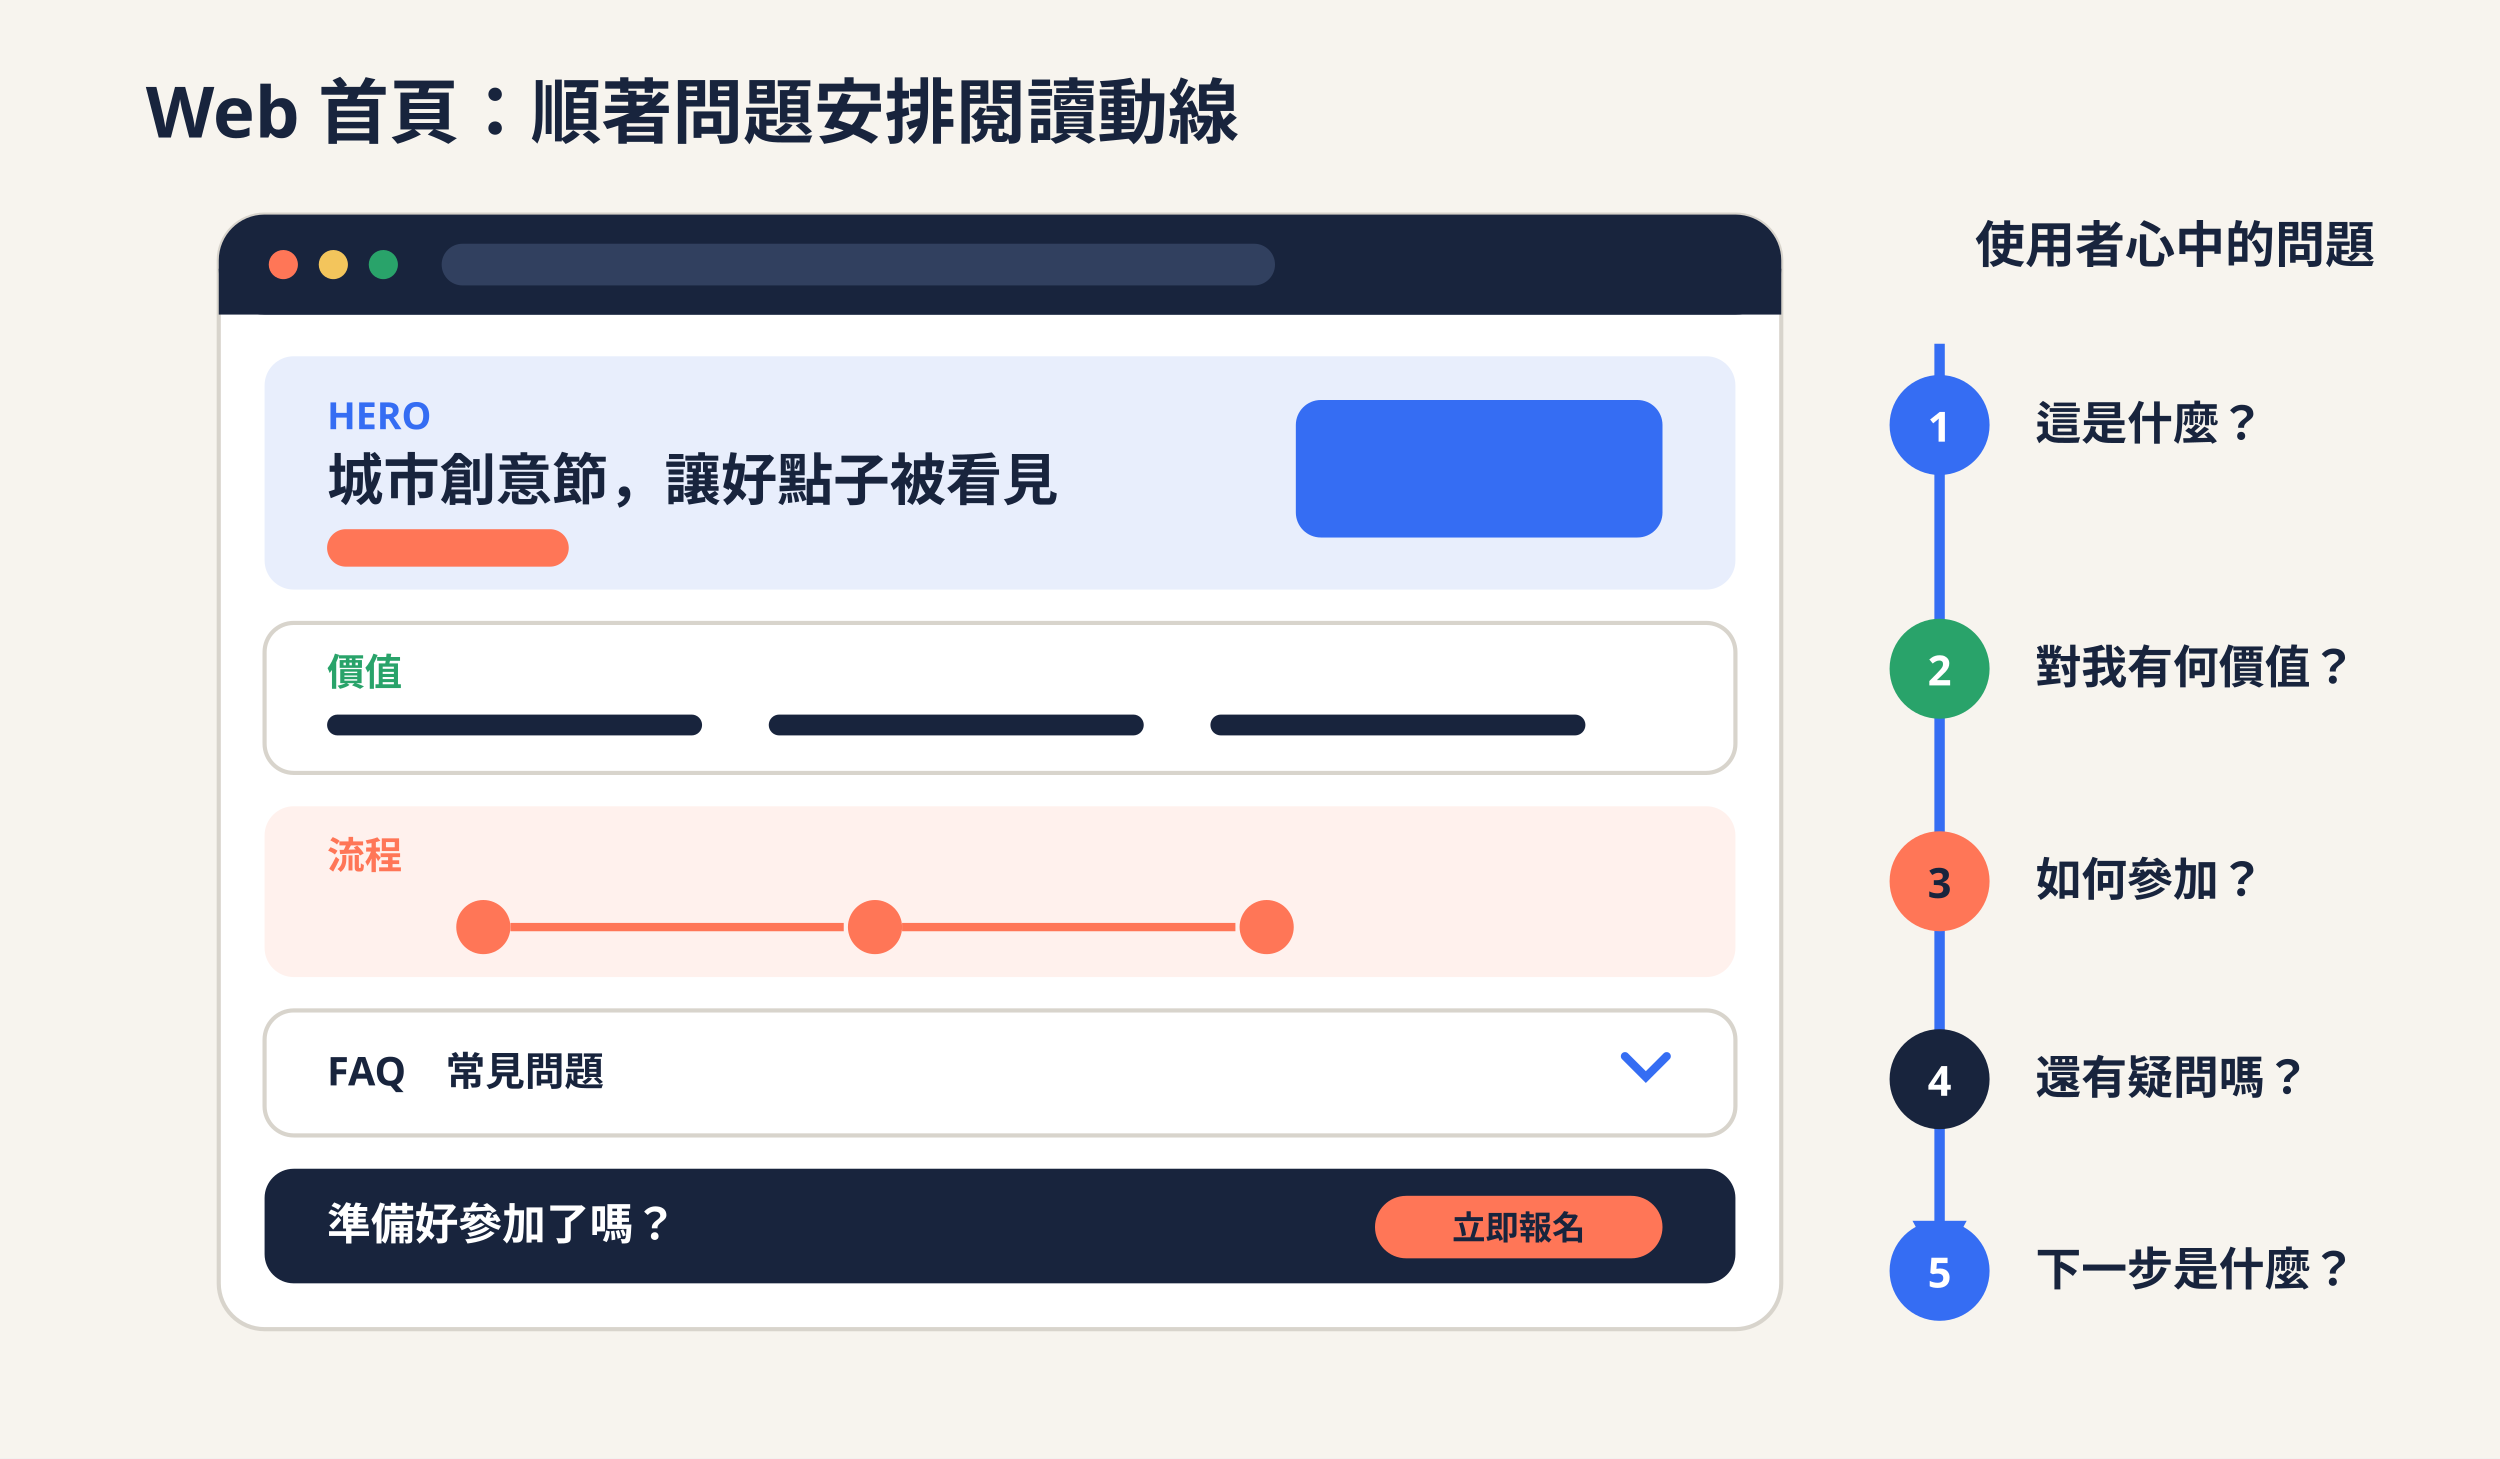
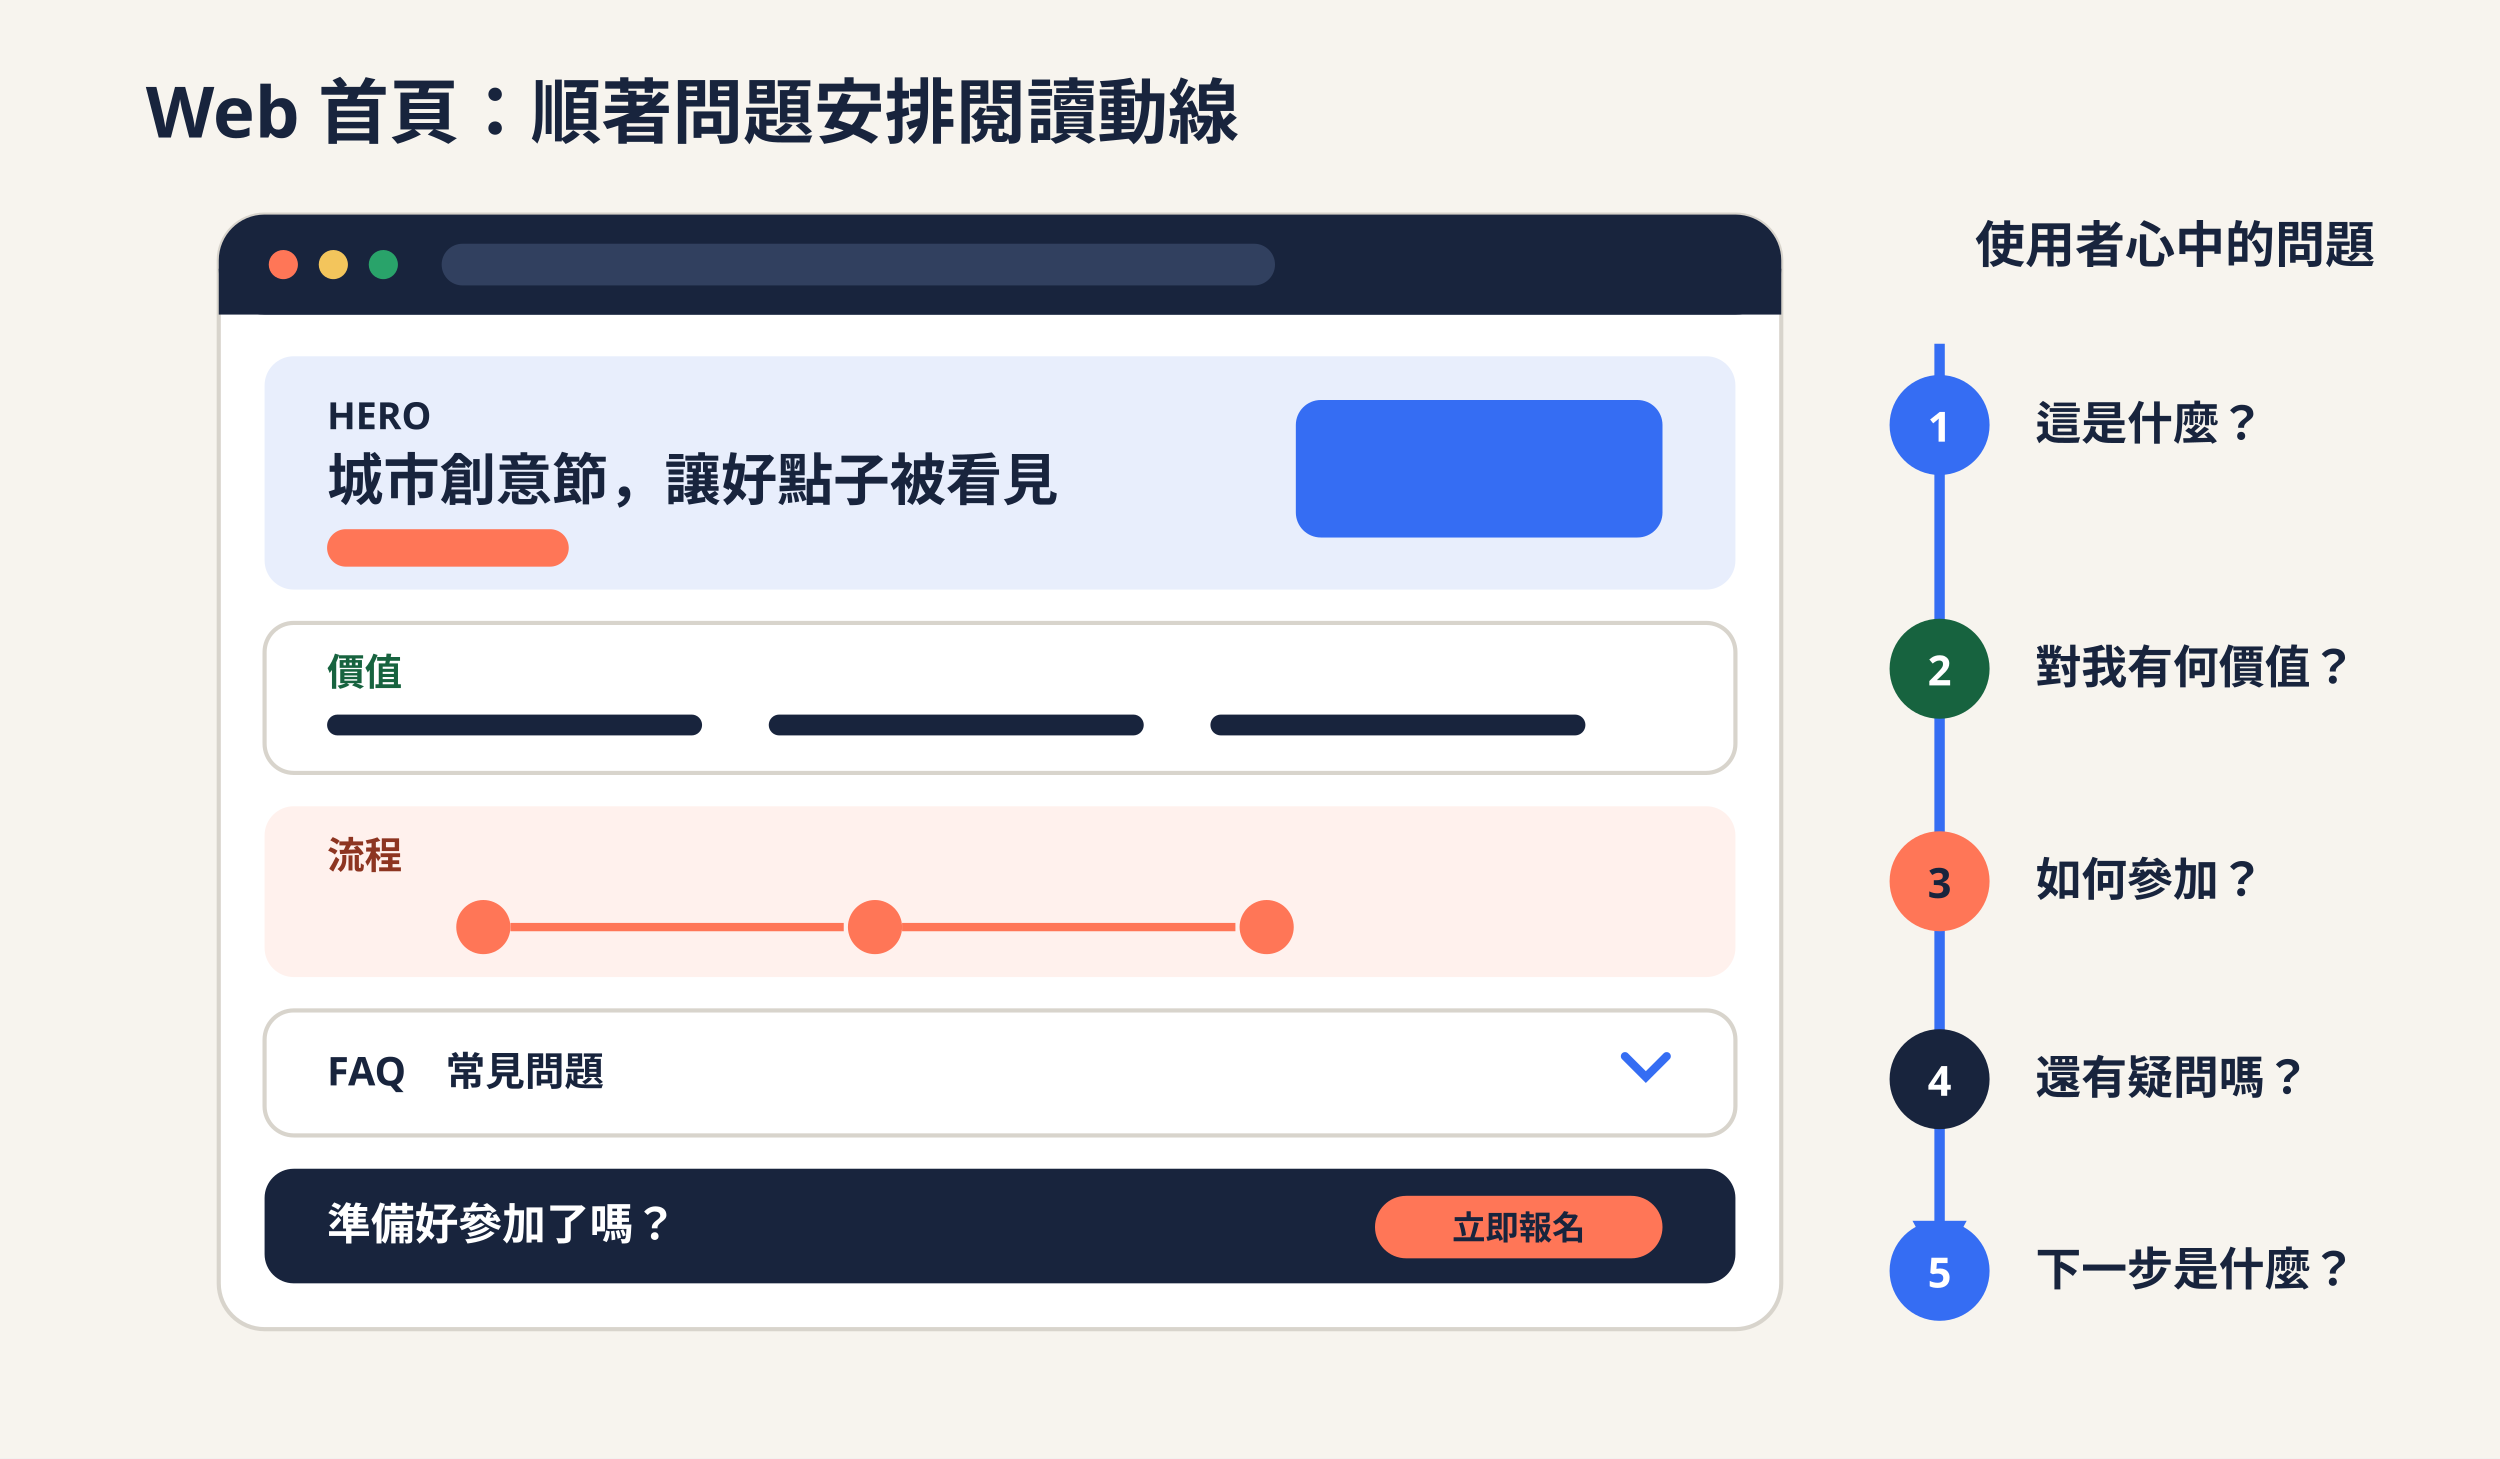
<svg xmlns="http://www.w3.org/2000/svg" viewBox="0 0 1200 700" role="img" aria-label="Web 首頁的垂直閱讀動線">
  <rect width="1200" height="700" fill="#f7f4ee" />
  <text x="70" y="66" fill="#18243d" font-family="system-ui, sans-serif" font-size="34" font-weight="700">Web 首頁：順著問題安排閱讀動線</text>
  <rect x="105" y="103" width="750" height="535" rx="22" fill="#ffffff" stroke="#d8d4cc" stroke-width="2" />
  <rect x="105" y="103" width="750" height="48" rx="22" fill="#18243d" />
  <rect x="105" y="129" width="750" height="22" fill="#18243d" />
  <circle cx="136" cy="127" r="7" fill="#ff7657" />
  <circle cx="160" cy="127" r="7" fill="#f3c55c" />
  <circle cx="184" cy="127" r="7" fill="#29a36a" />
  <rect x="212" y="117" width="400" height="20" rx="10" fill="#31405f" />
  <rect x="127" y="171" width="706" height="112" rx="14" fill="#e8eefc" />
-   <text x="157" y="206" fill="#356df3" font-family="system-ui, sans-serif" font-size="18" font-weight="700">HERO</text>
+   <text x="157" y="206" fill="#18243d" font-family="system-ui, sans-serif" font-size="18" font-weight="700">HERO</text>
  <text x="157" y="240" fill="#18243d" font-family="system-ui, sans-serif" font-size="27" font-weight="800">城市創意節，讓好點子被看見</text>
  <rect x="157" y="254" width="116" height="18" rx="9" fill="#ff7657" />
  <rect x="622" y="192" width="176" height="66" rx="12" fill="#356df3" />
  <rect x="127" y="299" width="706" height="72" rx="14" fill="#ffffff" stroke="#d8d4cc" stroke-width="2" />
-   <text x="157" y="329" fill="#29a36a" font-family="system-ui, sans-serif" font-size="18" font-weight="700">價值</text>
+   <text x="157" y="329" fill="#17633f" font-family="system-ui, sans-serif" font-size="18" font-weight="700">價值</text>
  <rect x="157" y="343" width="180" height="10" rx="5" fill="#18243d" />
  <rect x="369" y="343" width="180" height="10" rx="5" fill="#18243d" />
  <rect x="581" y="343" width="180" height="10" rx="5" fill="#18243d" />
  <rect x="127" y="387" width="706" height="82" rx="14" fill="#fff1ed" />
-   <text x="157" y="417" fill="#ff7657" font-family="system-ui, sans-serif" font-size="18" font-weight="700">流程</text>
+   <text x="157" y="417" fill="#8d3521" font-family="system-ui, sans-serif" font-size="18" font-weight="700">流程</text>
  <circle cx="232" cy="445" r="13" fill="#ff7657" />
  <line x1="245" y1="445" x2="405" y2="445" stroke="#ff7657" stroke-width="4" />
  <circle cx="420" cy="445" r="13" fill="#ff7657" />
  <line x1="433" y1="445" x2="593" y2="445" stroke="#ff7657" stroke-width="4" />
  <circle cx="608" cy="445" r="13" fill="#ff7657" />
  <rect x="127" y="485" width="706" height="60" rx="14" fill="#ffffff" stroke="#d8d4cc" stroke-width="2" />
  <text x="157" y="521" fill="#18243d" font-family="system-ui, sans-serif" font-size="19" font-weight="700">FAQ　常見問題</text>
  <path d="M780 507l10 10 10-10" fill="none" stroke="#356df3" stroke-width="4" stroke-linecap="round" />
  <rect x="127" y="561" width="706" height="55" rx="14" fill="#18243d" />
  <text x="157" y="595" fill="#ffffff" font-family="system-ui, sans-serif" font-size="21" font-weight="700">準備好參加了嗎？</text>
  <rect x="660" y="574" width="138" height="30" rx="15" fill="#ff7657" />
  <text x="729" y="595" text-anchor="middle" fill="#18243d" font-family="system-ui, sans-serif" font-size="16" font-weight="800">立即報名</text>
  <g font-family="system-ui, sans-serif">
    <text x="948" y="126" fill="#18243d" font-size="24" font-weight="800">使用者心中的問題</text>
    <line x1="931" y1="165" x2="931" y2="594" stroke="#356df3" stroke-width="5" />
    <polygon points="931,610 918,586 944,586" fill="#356df3" />
    <circle cx="931" cy="204" r="24" fill="#356df3" />
    <text x="931" y="212" text-anchor="middle" fill="#ffffff" font-size="20" font-weight="800">1</text>
    <text x="977" y="211" fill="#18243d" font-size="22" font-weight="700">這是什麼？</text>
-     <circle cx="931" cy="321" r="24" fill="#29a36a" />
+     <circle cx="931" cy="321" r="24" fill="#17633f" />
    <text x="931" y="329" text-anchor="middle" fill="#ffffff" font-size="20" font-weight="800">2</text>
    <text x="977" y="328" fill="#18243d" font-size="22" font-weight="700">對我有何價值？</text>
    <circle cx="931" cy="423" r="24" fill="#ff7657" />
    <text x="931" y="431" text-anchor="middle" fill="#18243d" font-size="20" font-weight="800">3</text>
    <text x="977" y="430" fill="#18243d" font-size="22" font-weight="700">如何參加？</text>
    <circle cx="931" cy="518" r="24" fill="#18243d" />
    <text x="931" y="526" text-anchor="middle" fill="#ffffff" font-size="20" font-weight="800">4</text>
    <text x="977" y="525" fill="#18243d" font-size="22" font-weight="700">還有疑問嗎？</text>
    <circle cx="931" cy="610" r="24" fill="#356df3" />
    <text x="931" y="618" text-anchor="middle" fill="#ffffff" font-size="20" font-weight="800">5</text>
    <text x="977" y="617" fill="#18243d" font-size="22" font-weight="700">下一步是什麼？</text>
  </g>
</svg>
